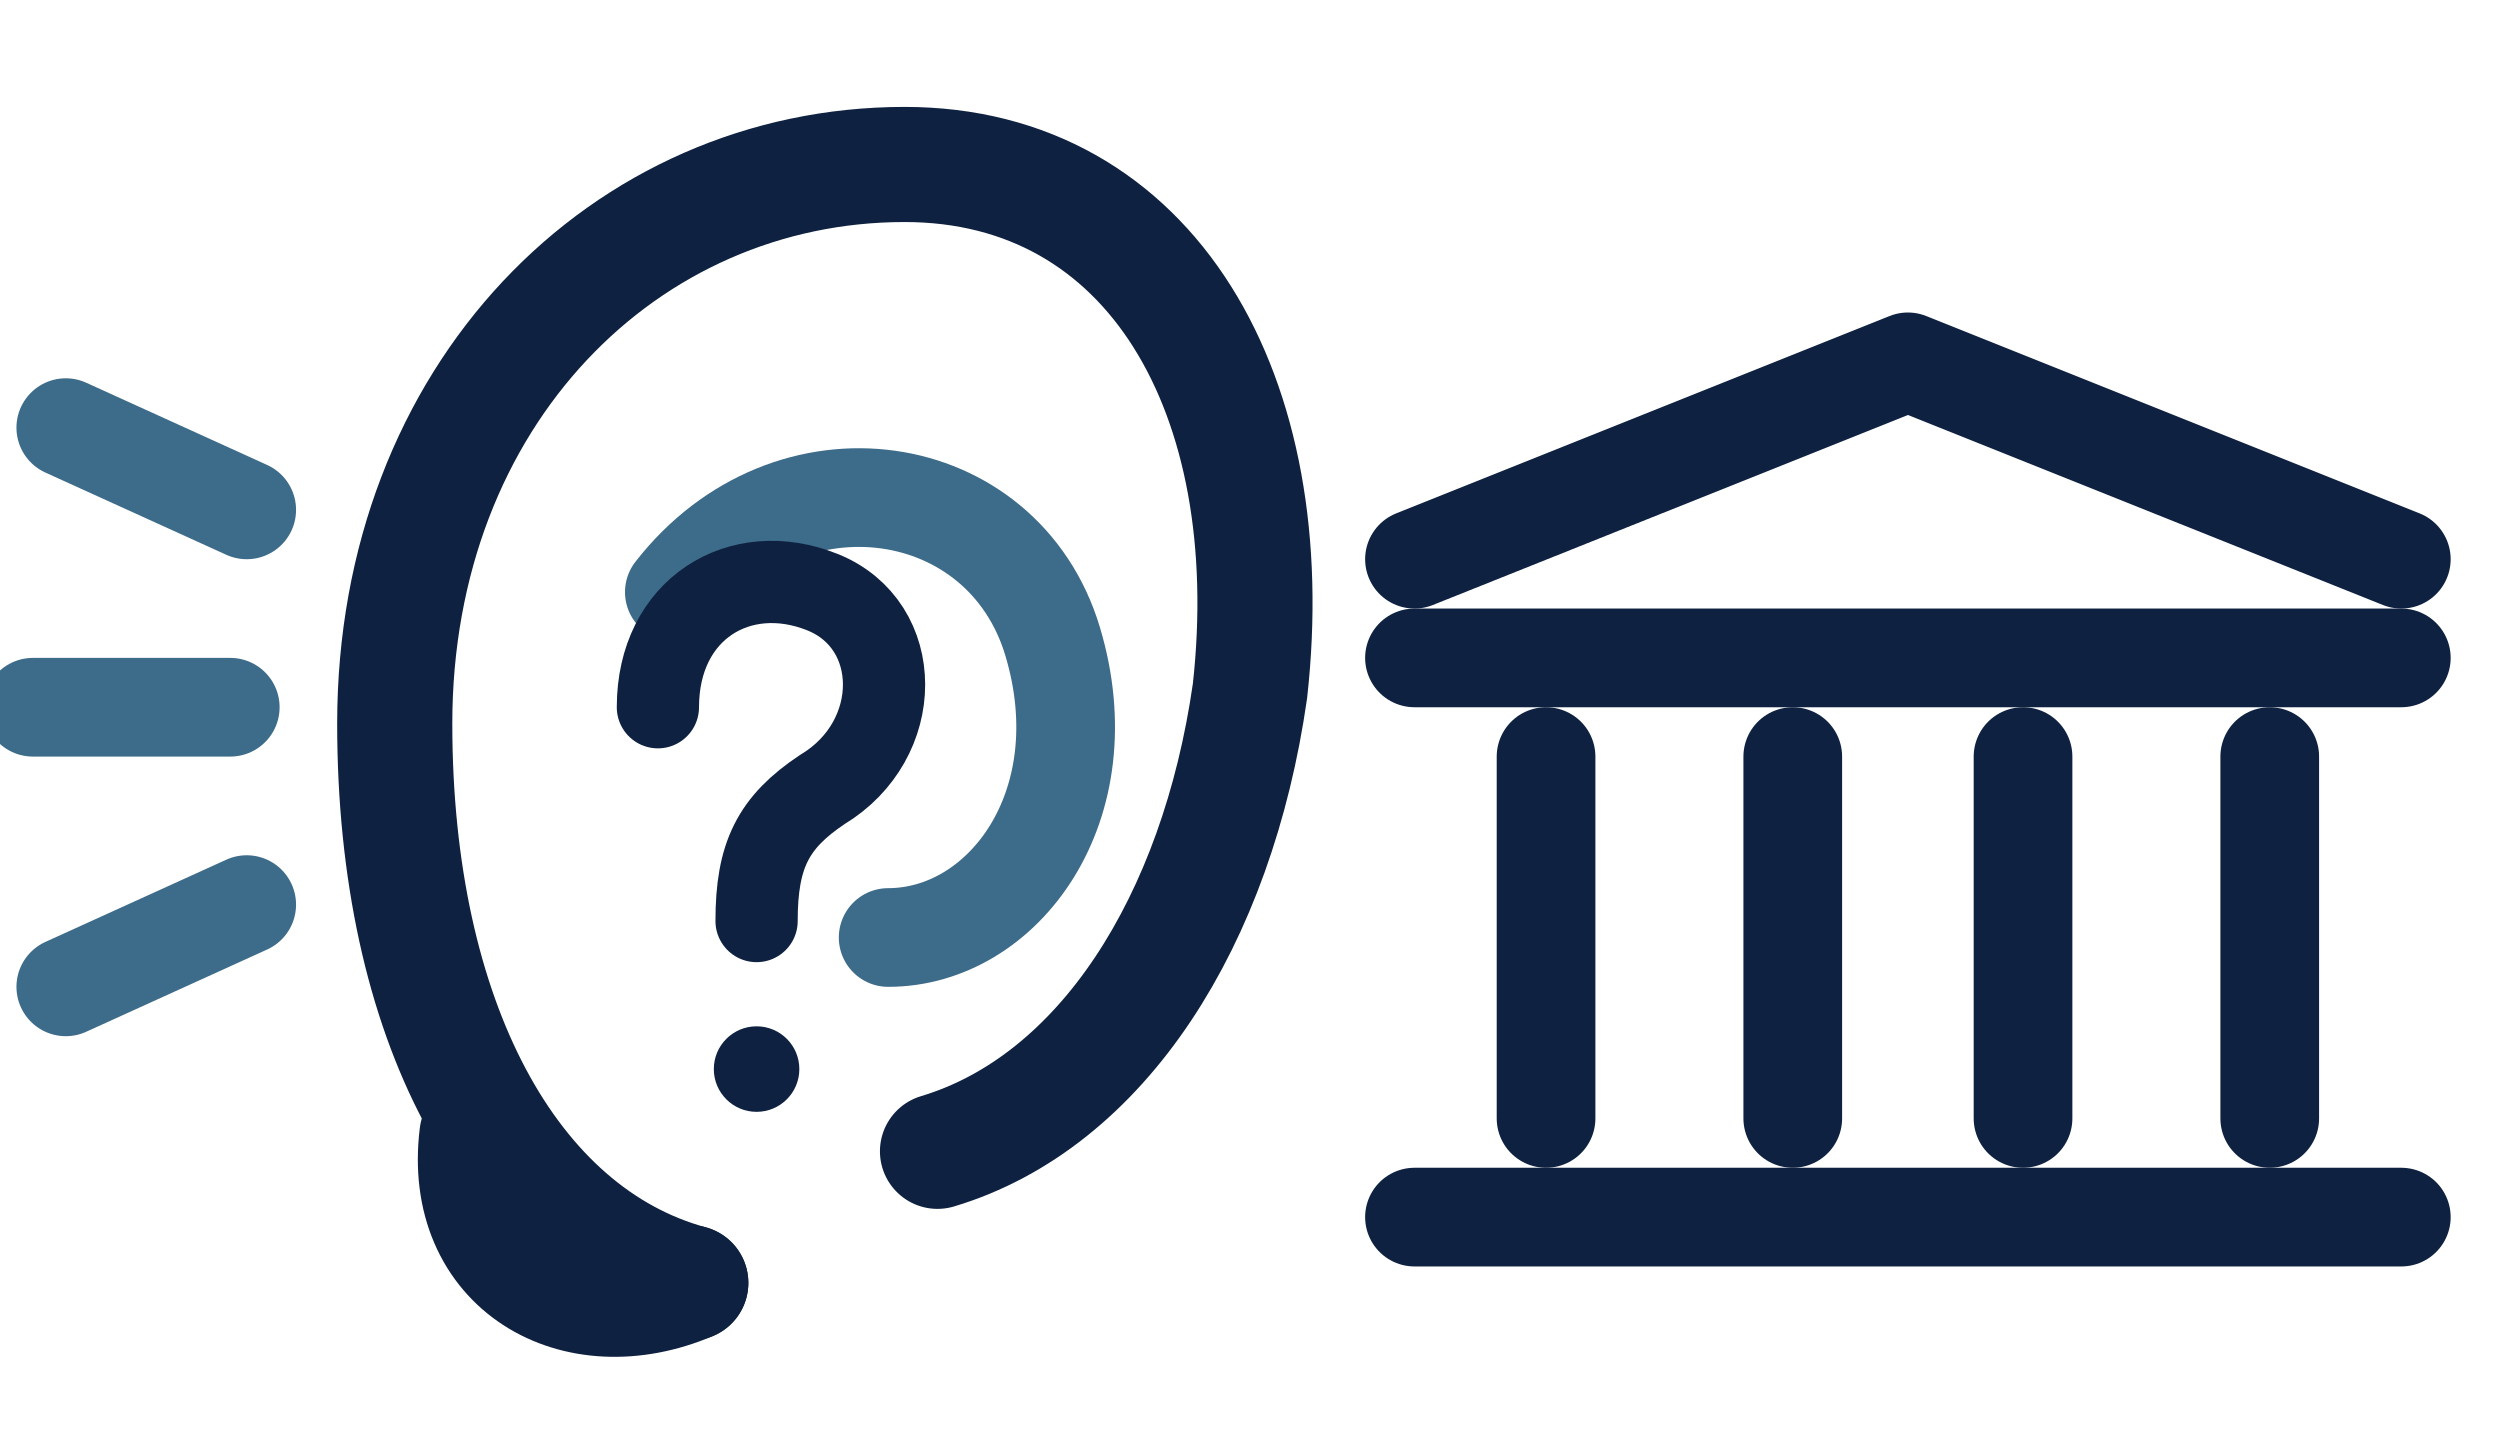
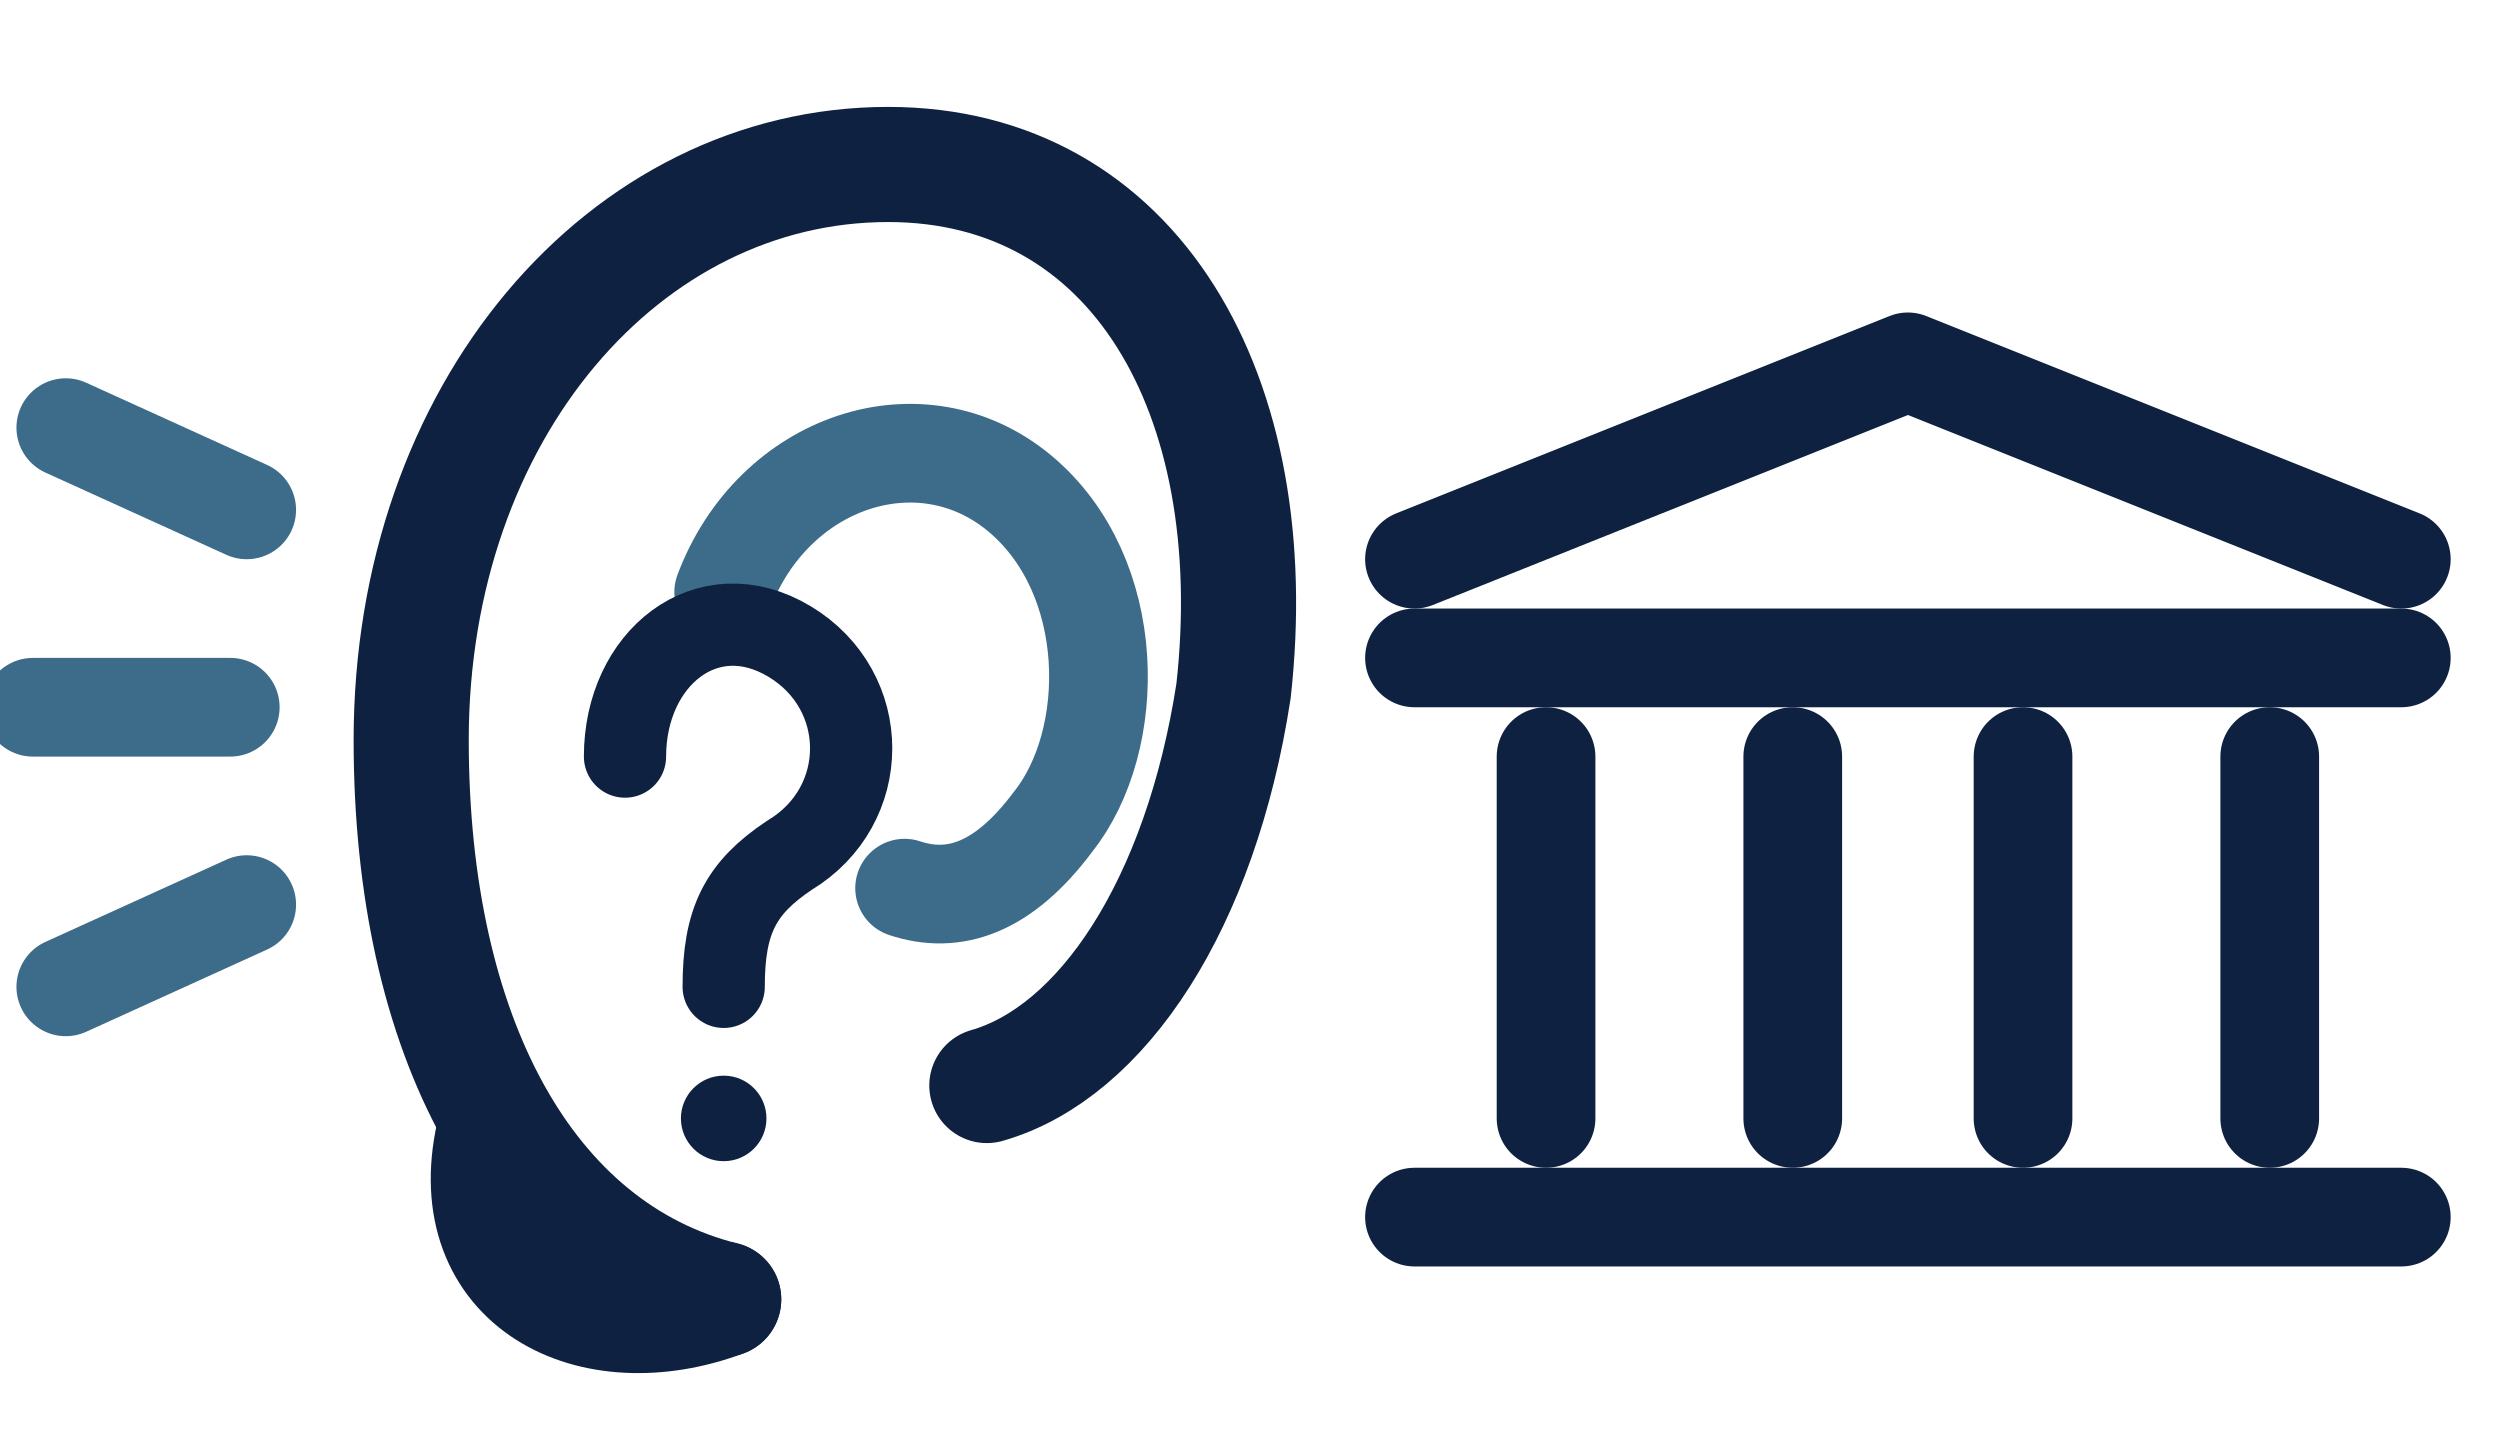
<svg xmlns="http://www.w3.org/2000/svg" viewBox="0 0 152 88" role="img" aria-label="אפרכסת לכנסת">
  <g fill="none" stroke-linecap="round" stroke-linejoin="round">
    <g stroke="#3D6B8A" stroke-width="6">
      <path d="M4 26 L15 31" />
      <path d="M2 43 L14 43" />
      <path d="M4 60 L15 55" />
    </g>
-     <path stroke="#0E2140" stroke-width="7" d="M42 78              C31 75, 24 62, 24 44              C24 24, 38 10, 55 10              C70 10, 78 24, 76 42              C74 56, 67 67, 57 70" />
-     <path stroke="#0E2140" stroke-width="7" d="M42 78              C35 81, 28 77, 29 69" />
-     <path stroke="#3D6B8A" stroke-width="6" d="M41 36              C48 27, 61 29, 64 39              C67 49, 61 57, 54 57" />
-     <path stroke="#0E2140" stroke-width="5" d="M40 43              C40 37, 45 34, 50 36              C55 38, 55 45, 50 48              C47 50, 46 52, 46 56" />
-     <circle cx="46" cy="65" r="2.6" fill="#0E2140" stroke="none" />
+     <path stroke="#0E2140" stroke-width="7" d="M44 79              C32 76, 25 63, 25 45              C25 25, 38 10, 54 10              C69 10, 77 24, 75 42              C73 55, 67 64, 60 66" />
+     <path stroke="#0E2140" stroke-width="7" d="M44 79              C36 82, 28 78, 30 69" />
+     <path stroke="#3D6B8A" stroke-width="6" d="M44 36 C47 28, 56 25, 62 30 C68 35, 68 45, 64 50              C61 54, 58 55, 55 54" />
+     <path stroke="#0E2140" stroke-width="5" d="M38 46 C38 40, 43 36, 48 39 C53 42, 53 49, 48 52              C45 54, 44 56, 44 60" />
+     <circle cx="44" cy="68" r="2.6" fill="#0E2140" stroke="none" />
    <g stroke="#0E2140" stroke-width="6">
      <path d="M86 34 L116 22 L146 34" />
      <path d="M86 40 L146 40" />
      <path d="M94 46 L94 68" />
      <path d="M109 46 L109 68" />
      <path d="M123 46 L123 68" />
      <path d="M138 46 L138 68" />
      <path d="M86 74 L146 74" />
    </g>
  </g>
</svg>
